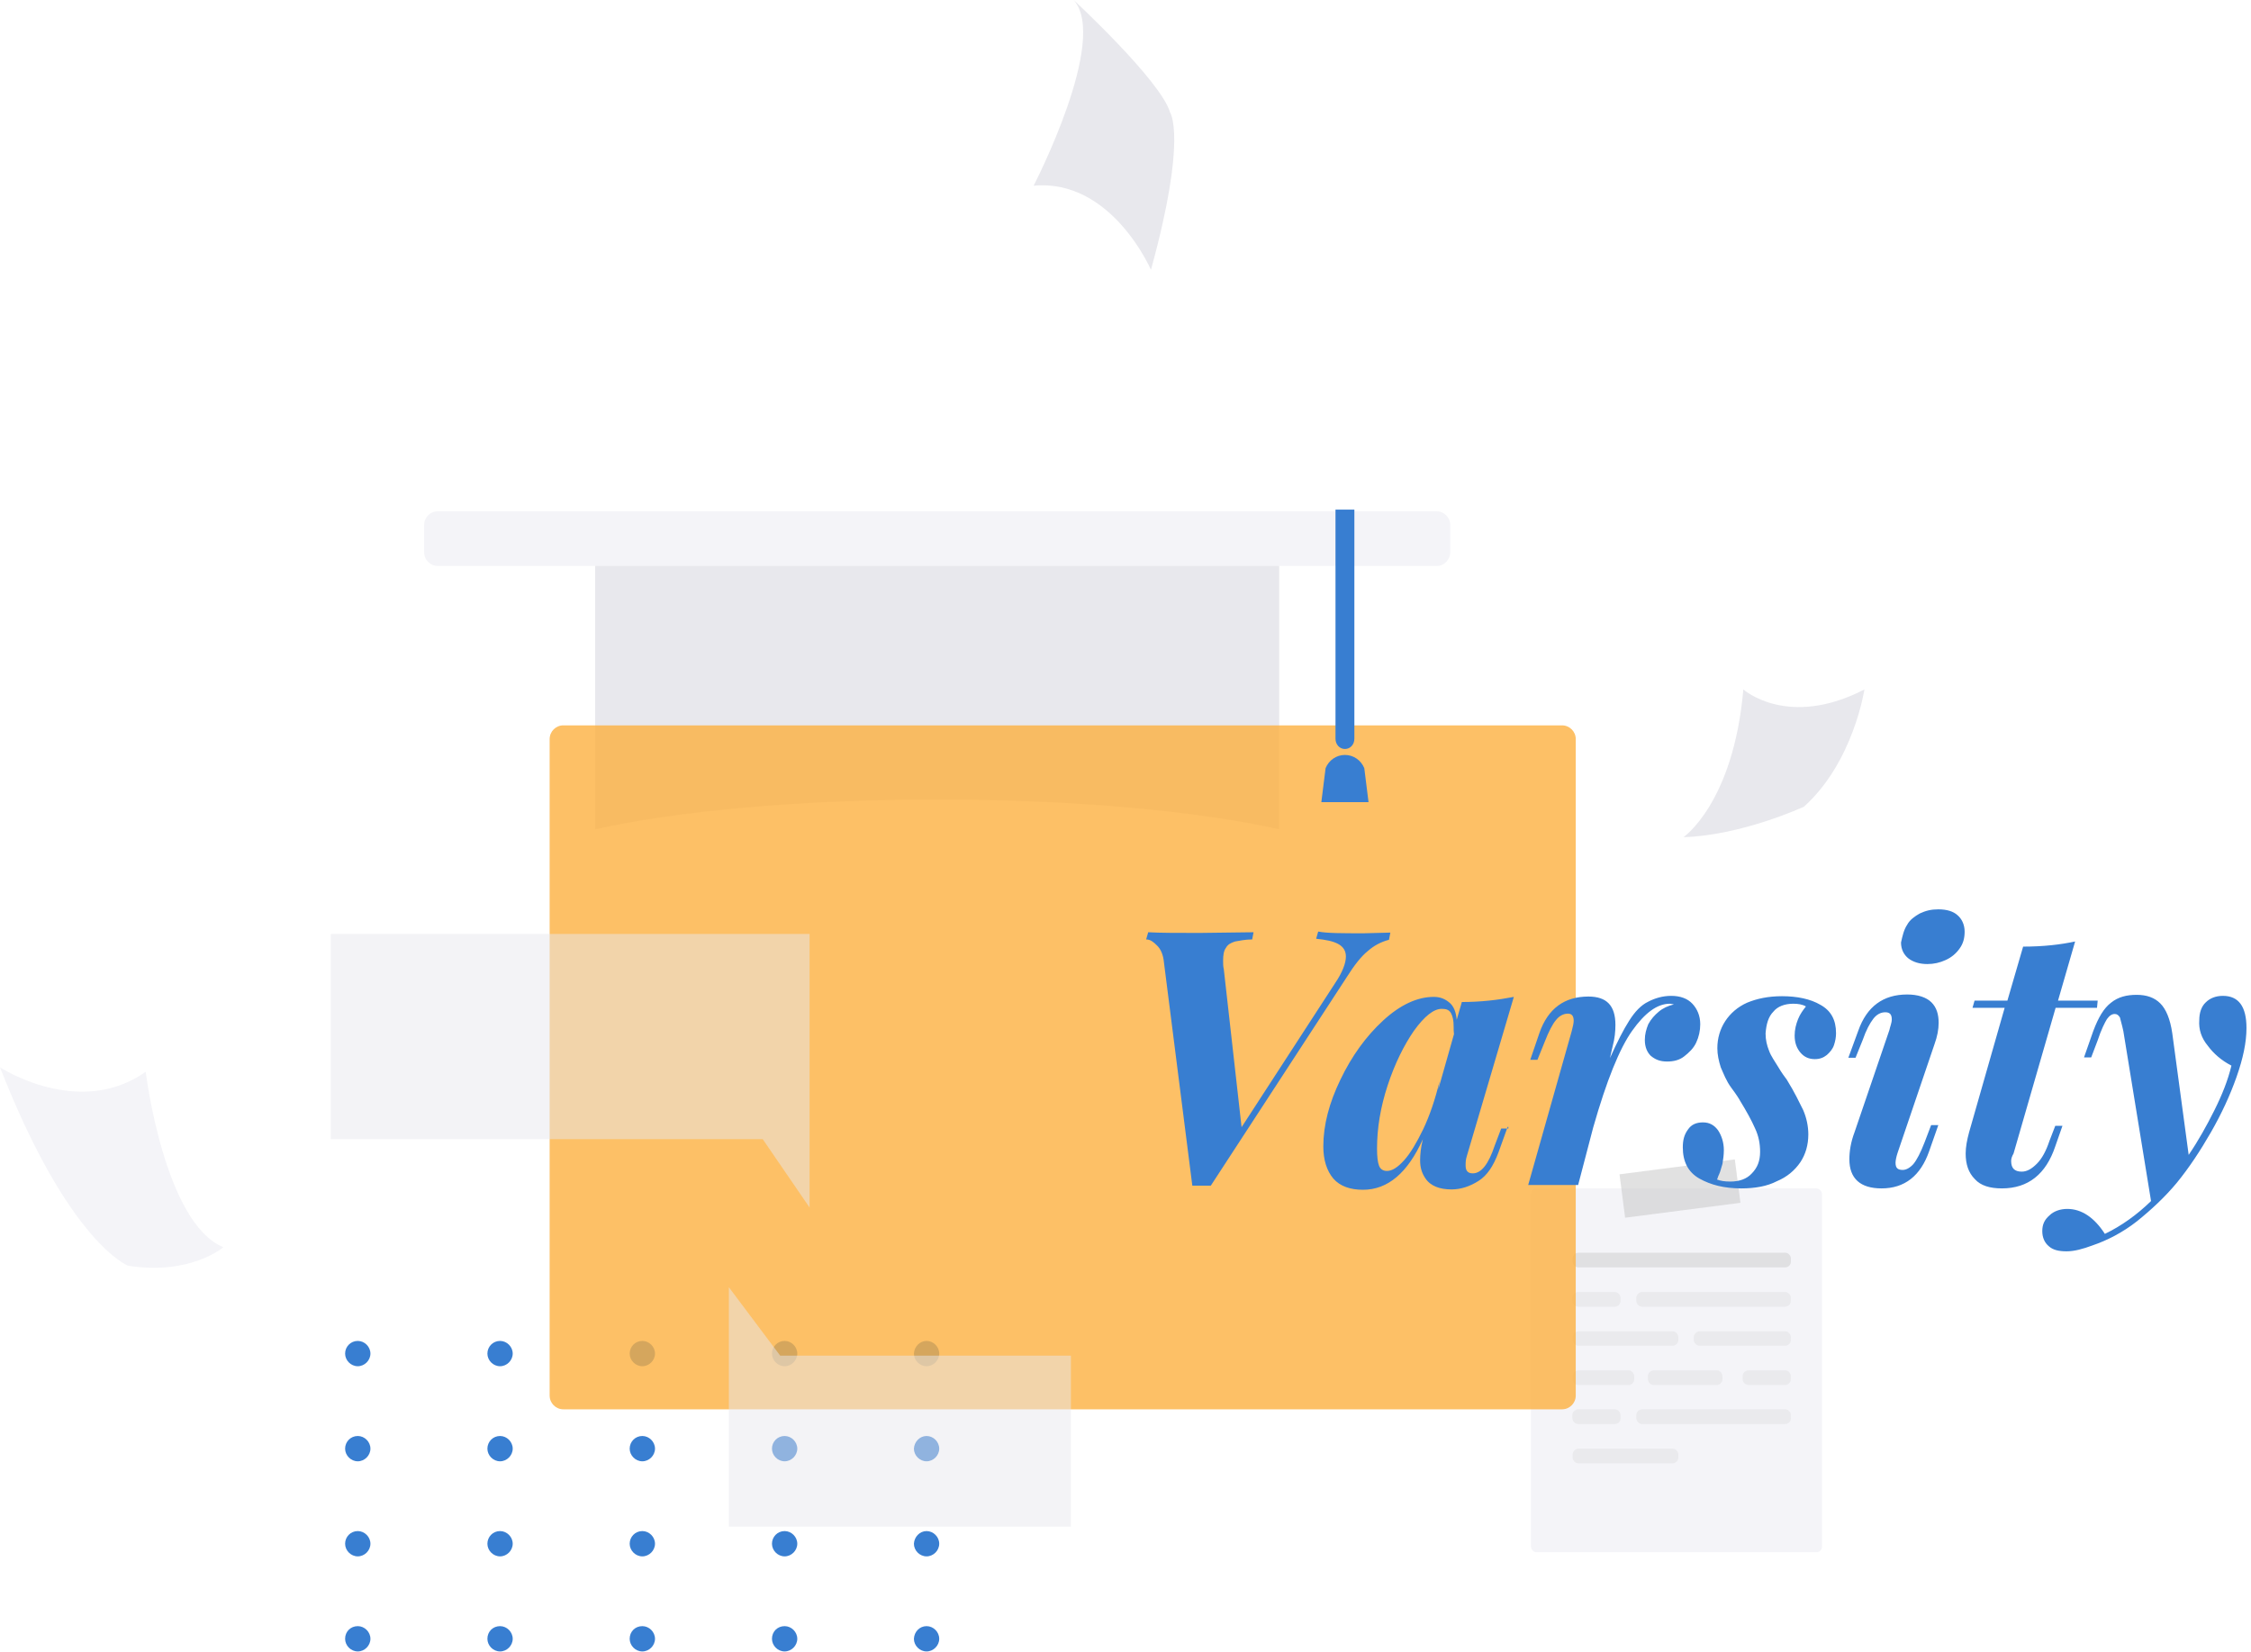
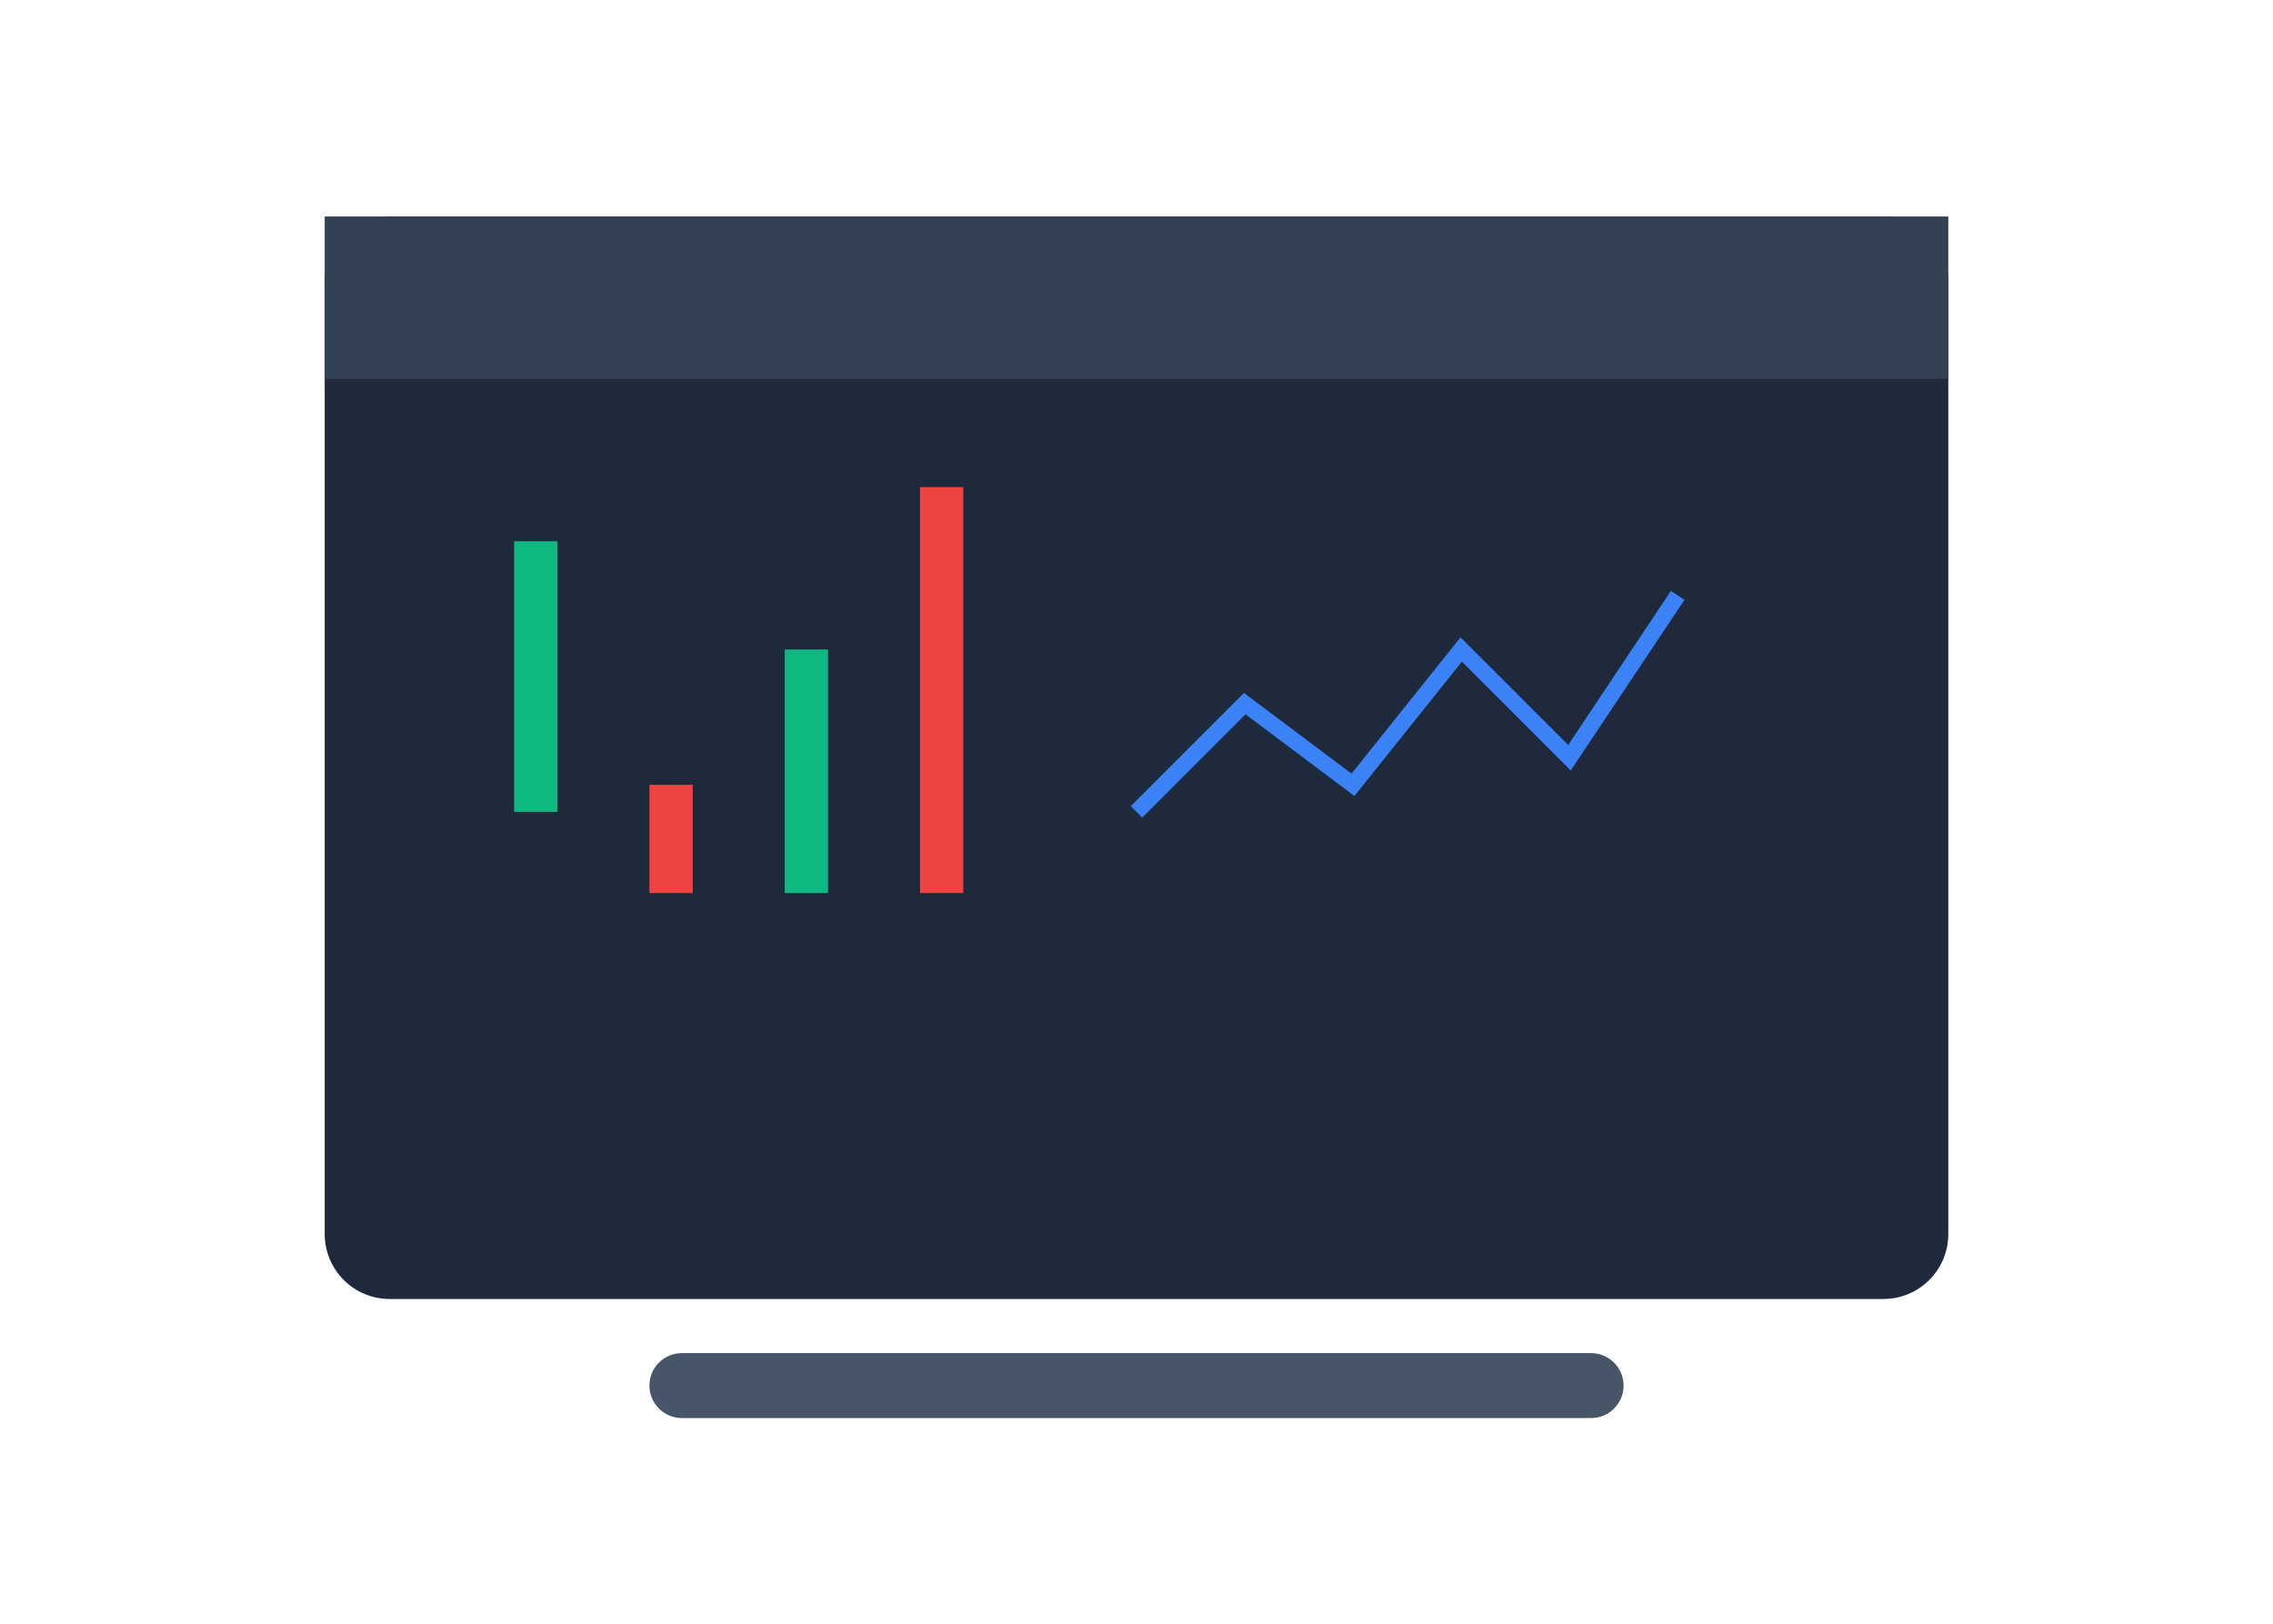
- <svg xmlns="http://www.w3.org/2000/svg" xmlns:xlink="http://www.w3.org/1999/xlink" width="477" height="350" fill="none">
-   <g fill="#387ed1">
-     <path d="M136.115 344.637c1.45 0 2.682 1.232 2.682 2.681S137.565 350 136.115 350s-2.682-1.232-2.682-2.682c0-1.522 1.16-2.681 2.682-2.681z" />
-     <use xlink:href="#B" />
-     <use xlink:href="#C" />
-     <use xlink:href="#D" />
-     <path d="M166.266 344.637c1.45 0 2.682 1.232 2.682 2.681S167.716 350 166.266 350s-2.681-1.232-2.681-2.682c0-1.522 1.159-2.681 2.681-2.681zm0-20.149c1.45 0 2.682 1.232 2.682 2.681s-1.232 2.682-2.682 2.682-2.681-1.232-2.681-2.682 1.159-2.681 2.681-2.681zm0-20.15c1.45 0 2.682 1.233 2.682 2.682s-1.232 2.682-2.682 2.682-2.681-1.232-2.681-2.682 1.159-2.682 2.681-2.682zm0-20.149c1.45 0 2.682 1.232 2.682 2.682s-1.232 2.682-2.682 2.682-2.681-1.232-2.681-2.682 1.159-2.682 2.681-2.682zm30.079 60.448c1.45 0 2.682 1.232 2.682 2.681S197.795 350 196.345 350s-2.682-1.232-2.682-2.682c.073-1.522 1.232-2.681 2.682-2.681zm0-20.149c1.45 0 2.682 1.232 2.682 2.681s-1.232 2.682-2.682 2.682-2.682-1.232-2.682-2.682c.073-1.449 1.232-2.681 2.682-2.681zm0-20.15c1.45 0 2.682 1.233 2.682 2.682s-1.232 2.682-2.682 2.682-2.682-1.232-2.682-2.682c.073-1.449 1.232-2.682 2.682-2.682zm0-20.149c1.45 0 2.682 1.232 2.682 2.682s-1.232 2.682-2.682 2.682-2.682-1.232-2.682-2.682c.073-1.45 1.232-2.682 2.682-2.682zm-90.381 60.448c1.45 0 2.682 1.232 2.682 2.681S107.414 350 105.964 350s-2.682-1.232-2.682-2.682c0-1.522 1.16-2.681 2.682-2.681z" />
-     <use xlink:href="#B" x="-30.151" />
-     <use xlink:href="#C" x="-30.151" />
-     <use xlink:href="#D" x="-30.151" />
-     <path d="M75.813 344.637c1.45 0 2.682 1.232 2.682 2.681S77.262 350 75.813 350s-2.682-1.232-2.682-2.682c0-1.522 1.16-2.681 2.682-2.681z" />
-     <use xlink:href="#B" x="-60.302" />
-     <use xlink:href="#C" x="-60.302" />
-     <use xlink:href="#D" x="-60.302" />
-   </g>
-   <path d="M198.592 169.455c29.209 0 55.301 2.465 72.479 6.306v-61.607H126.113v61.607c17.178-3.841 43.27-6.306 72.479-6.306z" fill="#e8e8ed" />
-   <path d="M304.411 119.952H92.773a2.91 2.91 0 0 1-2.899-2.899v-5.798a2.91 2.91 0 0 1 2.899-2.899h211.638a2.91 2.91 0 0 1 2.899 2.899v5.798a2.91 2.91 0 0 1-2.899 2.899z" fill="#f4f4f8" />
-   <path d="M369.424 146.117s9.423 8.408 25.658 0c0 0-2.319 15.438-12.829 24.86 0 0-13.191 6.089-25.512 6.451 0 0 10.581-7.248 12.683-31.311z" fill="#e8e8ed" />
-   <path d="M0 226.206s16.743 10.945 30.876.943c0 0 3.914 32.035 16.453 37.181 0 0-6.958 6.016-20.222 3.914.072 0-12.466-4.639-27.107-42.038z" fill="#f4f4f8" />
-   <path d="M243.891 57.186s-8.335-19.352-24.86-17.83c0 0 16.018-30.948 8.48-39.356 0 0 18.554 17.178 20.439 23.846 0 0 3.696 5.218-4.059 33.34z" fill="#e8e8ed" />
-   <path d="M384.862 328.981h-59.215c-.652 0-1.232-.58-1.232-1.232v-74.653c0-.652.58-1.232 1.232-1.232h59.215c.653 0 1.232.58 1.232 1.232v74.653c0 .725-.507 1.232-1.232 1.232z" fill="#f4f4f8" />
-   <path opacity=".5" d="M368.811 254.918l-1.189-9.2-24.439 3.159 1.19 9.2 24.438-3.159z" fill="#c4c4c4" />
-   <path opacity=".5" d="M378.267 268.606H334.49c-.653 0-1.233-.58-1.233-1.232v-.652c0-.652.58-1.232 1.233-1.232h43.777c.652 0 1.232.58 1.232 1.232v.652a1.22 1.22 0 0 1-1.232 1.232z" fill="#ccc" />
-   <path opacity=".25" d="M354.421 285.204H334.49c-.653 0-1.233-.58-1.233-1.232v-.58c0-.652.58-1.232 1.233-1.232h19.931c.653 0 1.232.58 1.232 1.232v.652c0 .653-.579 1.16-1.232 1.16zm23.846 0h-18.12c-.652 0-1.232-.58-1.232-1.232v-.58c0-.652.58-1.232 1.232-1.232h18.12c.652 0 1.232.58 1.232 1.232v.652c0 .653-.58 1.16-1.232 1.16z" fill="#ccc" />
-   <path opacity=".25" d="M345.071 293.539H334.49c-.653 0-1.233-.58-1.233-1.232v-.652c0-.653.58-1.233 1.233-1.233h10.581c.653 0 1.233.58 1.233 1.233v.652c0 .652-.58 1.232-1.233 1.232zm18.7 0h-13.336c-.652 0-1.232-.58-1.232-1.232v-.652c0-.653.58-1.233 1.232-1.233h13.336c.652 0 1.232.58 1.232 1.233v.652c0 .652-.58 1.232-1.232 1.232zm14.496 0h-7.755c-.653 0-1.233-.58-1.233-1.232v-.652c0-.653.58-1.233 1.233-1.233h7.755c.652 0 1.232.58 1.232 1.233v.652c0 .652-.58 1.232-1.232 1.232z" fill="#ccc" />
-   <path opacity=".25" d="M378.267 276.941h-30.296c-.653 0-1.233-.579-1.233-1.232v-.652c0-.652.58-1.232 1.233-1.232h30.296c.652 0 1.232.58 1.232 1.232v.652c0 .653-.58 1.232-1.232 1.232zm-36.095 0h-7.755c-.652 0-1.232-.579-1.232-1.232v-.652c0-.652.58-1.232 1.232-1.232h7.755c.653 0 1.232.58 1.232 1.232v.652a1.22 1.22 0 0 1-1.232 1.232z" fill="#ccc" />
-   <path opacity=".25" d="M354.421 310.137H334.49c-.653 0-1.233-.58-1.233-1.232v-.653c0-.652.58-1.232 1.233-1.232h19.931c.653 0 1.232.58 1.232 1.232v.653c0 .652-.579 1.232-1.232 1.232z" fill="#ccc" />
-   <path opacity=".25" d="M378.267 301.802h-30.296c-.653 0-1.233-.58-1.233-1.232v-.653c0-.652.58-1.232 1.233-1.232h30.296c.652 0 1.232.58 1.232 1.232v.653c0 .724-.58 1.232-1.232 1.232zm-36.095 0h-7.755c-.652 0-1.232-.58-1.232-1.232v-.653c0-.652.58-1.232 1.232-1.232h7.755c.653 0 1.232.58 1.232 1.232v.653c0 .724-.507 1.232-1.232 1.232z" fill="#ccc" />
-   <path opacity=".8" d="M331.011 298.685H119.373a2.91 2.91 0 0 1-2.9-2.899V156.627a2.91 2.91 0 0 1 2.9-2.899h211.638a2.91 2.91 0 0 1 2.899 2.899v139.159a2.91 2.91 0 0 1-2.899 2.899z" fill="#fcb040" />
-   <path d="M285 158.735c-1.133 0-2-.942-2-2.174V108h4v48.561c0 1.232-.867 2.174-2 2.174zM290 170h-10l.9-7.2c.7-1.7 2.3-2.8 4.1-2.8s3.4 1.1 4.1 2.8l.9 7.2z" fill="#387ed1" />
-   <path opacity=".5" d="M70.087 241.427h91.541l9.929 14.496V197.94H70.087v43.487zm84.365 82.118h72.479v-36.239h-61.607l-10.872-14.496v50.735z" fill="#e8e8ed" />
-   <path d="M289.045 197.795l5.581-.145-.29 1.522c-1.667.434-3.189 1.232-4.493 2.391-1.377 1.088-2.9 3.045-4.494 5.581l-28.774 44.14h-1.957-1.957l-6.016-47.329c-.145-1.667-.725-2.899-1.522-3.624-.725-.725-1.377-1.232-2.247-1.232l.435-1.522c2.537.145 6.161.145 10.872.145l11.452-.145-.29 1.522c-1.522 0-2.682.29-3.624.435-.87.29-1.522.58-1.957 1.377-.435.58-.58 1.522-.58 2.682 0 .58 0 1.232.145 1.812l3.769 33.485 19.859-30.586c1.522-2.247 2.247-4.204 2.247-5.581 0-1.232-.58-2.102-1.667-2.682s-2.537-.869-4.639-1.087l.435-1.522c1.885.363 5.074.363 9.712.363zm30.441 41.023l-1.956 5.435c-1.088 2.9-2.392 4.857-4.204 6.016s-3.769 1.812-5.726 1.812c-2.537 0-4.494-.725-5.581-2.392-.725-1.087-1.087-2.246-1.087-3.769 0-1.232.145-2.681.58-4.493-3.189 7.103-7.393 10.727-12.684 10.727-2.682 0-4.856-.725-6.306-2.392-1.377-1.667-2.102-3.914-2.102-6.813 0-4.494 1.233-9.205 3.624-14.133 2.392-5.002 5.436-9.205 9.06-12.539s7.248-5.001 10.727-5.001c1.377 0 2.392.435 3.334 1.232.87.725 1.377 1.957 1.522 3.624l1.087-3.769c4.059 0 7.683-.435 11.017-1.087l-9.93 33.63c-.289.87-.289 1.522-.289 2.102 0 1.087.434 1.667 1.522 1.667 1.812 0 3.334-1.957 4.638-5.871l1.377-3.624h1.522v-.362h-.145zm-11.451-21.237c0-1.232-.145-2.102-.58-2.899-.435-.725-1.087-.87-1.957-.87-1.667 0-3.624 1.522-5.871 4.639-2.102 3.044-4.059 6.958-5.581 11.597s-2.246 9.059-2.246 13.408c0 1.667.145 2.899.434 3.624s.87 1.087 1.667 1.087c1.088 0 2.247-.724 3.624-2.247s2.682-3.768 4.059-6.595c1.377-2.899 2.537-6.306 3.479-10.22l-.29 1.812 3.334-11.741c-.072-.58-.072-1.015-.072-1.595zm37.181-1.232c1.233-1.957 2.537-3.334 4.059-4.059 1.377-.724 3.044-1.232 4.856-1.232 1.957 0 3.479.58 4.494 1.667s1.667 2.537 1.667 4.349c0 1.377-.29 2.682-.87 3.914s-1.522 2.102-2.537 2.899-2.246 1.087-3.623 1.087c-1.523 0-2.537-.435-3.479-1.232-.725-.725-1.233-1.812-1.233-3.334 0-1.232.29-2.247.725-3.334.58-1.087 1.377-1.957 2.247-2.682s1.957-1.232 3.189-1.522c-.58-.145-.87-.145-.87-.145-2.681 0-5.291 1.957-7.972 5.726s-5.436 10.582-8.263 20.512l-3.189 12.176h-10.582l9.205-32.543c.29-1.087.435-1.812.435-2.247 0-1.087-.435-1.522-1.232-1.522-.87 0-1.812.435-2.537 1.377-.725.87-1.522 2.392-2.392 4.639l-1.522 3.769h-1.522l1.957-5.726c1.812-5.146 5.291-7.683 10.364-7.683 3.914 0 5.726 1.957 5.726 6.016 0 1.377-.145 2.899-.58 4.494l-.579 2.536c1.522-3.406 2.899-6.088 4.058-7.9zm21.454 34.065c1.957 0 3.479-.58 4.494-1.667 1.232-1.232 1.812-2.682 1.812-4.639 0-1.667-.29-3.334-1.087-5.001-.725-1.667-1.812-3.624-3.189-5.87-.145-.29-.725-1.232-1.812-2.682s-1.667-3.044-2.247-4.349c-.435-1.377-.725-2.682-.725-4.059 0-2.101.58-4.058 1.667-5.725s2.682-3.045 4.639-3.914c2.101-.87 4.493-1.377 7.392-1.377 3.189 0 6.016.579 8.118 1.812 2.247 1.232 3.334 3.189 3.334 6.015 0 .87-.145 1.667-.435 2.537s-.87 1.522-1.522 2.102c-.725.58-1.522.87-2.537.87-1.232 0-2.246-.435-3.044-1.377s-1.232-2.102-1.232-3.624c0-1.232.29-2.392.725-3.479s1.087-1.957 1.667-2.682c-.725-.435-1.667-.58-2.682-.58-1.812 0-3.334.58-4.204 1.667-1.087 1.087-1.522 2.682-1.667 4.639 0 1.377.29 2.537.725 3.624.435 1.232 1.232 2.247 1.957 3.479s1.377 2.102 1.812 2.681c1.667 2.682 2.682 4.857 3.479 6.451.725 1.667 1.087 3.479 1.087 5.146 0 2.247-.58 4.204-1.667 5.871-1.232 1.812-2.899 3.189-5.001 4.059-2.102 1.087-4.638 1.522-7.538 1.522-3.623 0-6.45-.725-8.914-2.102-2.392-1.377-3.479-3.624-3.479-6.596 0-1.522.289-2.681 1.087-3.769.725-1.087 1.812-1.522 3.189-1.522s2.392.58 3.189 1.667c.725 1.087 1.232 2.537 1.232 4.204 0 1.087-.145 1.957-.29 2.899-.29.87-.435 1.667-.725 2.247s-.29.87-.435 1.087c.725.29 1.595.435 2.827.435zm34.21-34.355c0-1.087-.435-1.522-1.377-1.522s-1.812.435-2.537 1.377-1.522 2.392-2.247 4.494l-1.522 3.769h-1.522l2.102-5.726c1.812-5.146 5.291-7.683 10.365-7.683 2.246 0 4.058.58 5.146 1.667s1.522 2.537 1.522 4.349c0 1.377-.29 2.899-.87 4.494l-7.828 23.048c-.29.87-.435 1.667-.435 2.102 0 1.087.435 1.522 1.522 1.522.725 0 1.522-.435 2.247-1.232.725-.87 1.522-2.392 2.392-4.639l1.377-3.624h1.522l-1.957 5.581c-1.812 5.146-5.146 7.828-10.074 7.828-4.494 0-6.813-2.102-6.813-6.161 0-1.667.29-3.624 1.087-5.726l7.393-21.671c.145-.725.507-1.522.507-2.247zm3.262-20.076c.579-1.088 1.667-1.812 2.681-2.392 1.232-.58 2.392-.87 3.914-.87 1.812 0 3.189.435 4.059 1.232.87.725 1.522 1.957 1.522 3.479 0 1.377-.29 2.537-1.087 3.624a7.17 7.17 0 0 1-2.899 2.392c-1.232.58-2.537.87-3.914.87-1.667 0-3.044-.435-4.059-1.232-.87-.725-1.522-1.812-1.522-3.334.29-1.305.58-2.682 1.305-3.769zm22.033 50.082c0 1.523.725 2.247 2.247 2.247 1.087 0 2.102-.58 3.189-1.667s1.957-2.681 2.682-4.856l1.232-3.189h1.522l-1.522 4.349c-1.957 5.871-5.726 8.915-11.307 8.915-2.537 0-4.493-.58-5.726-1.957-1.377-1.377-1.956-3.189-1.956-5.436 0-1.377.289-2.899.724-4.494l7.538-26.382h-6.813l.435-1.522h6.958l3.334-11.452c4.349 0 7.973-.435 11.017-1.087l-3.624 12.539h8.407l-.145 1.522h-8.77l-8.914 30.876c-.363.652-.508 1.087-.508 1.594zm43.053-10.726c1.667-3.334 2.899-6.451 3.624-9.495-2.102-1.087-3.769-2.537-5.001-4.204-1.378-1.667-1.957-3.479-1.812-5.436 0-1.522.434-2.899 1.377-3.769.869-.869 2.102-1.377 3.624-1.377 3.334 0 5.001 2.247 5.001 6.813 0 3.044-.725 6.451-2.102 10.365s-3.189 7.827-5.436 11.741-4.639 7.538-7.248 10.727c-2.537 3.044-5.436 5.726-8.408 8.118-3.044 2.392-6.305 4.059-9.494 5.146-1.957.725-3.769 1.232-5.436 1.232s-2.899-.29-3.769-1.087c-.87-.725-1.377-1.812-1.377-3.189s.435-2.392 1.522-3.334c.87-.87 2.247-1.377 3.769-1.377 3.044 0 5.726 1.812 7.972 5.29 3.479-1.667 6.813-4.058 9.785-6.957l-5.871-36.022c-.29-1.378-.58-2.247-.725-2.9-.289-.434-.579-.724-1.087-.724-.58 0-1.087.29-1.667 1.087-.435.725-1.232 2.247-1.957 4.494l-1.377 3.623h-1.522l1.957-5.58c1.087-2.9 2.247-4.856 3.769-6.016 1.522-1.232 3.334-1.667 5.436-1.667s3.769.58 5.001 1.812 2.102 3.334 2.537 6.305l3.479 25.803c2.029-2.972 3.841-6.233 5.436-9.422z" fill="#387ed1" />
-   <defs>
-     <path id="B" d="M136.115 324.488c1.45 0 2.682 1.232 2.682 2.681s-1.232 2.682-2.682 2.682-2.682-1.232-2.682-2.682 1.16-2.681 2.682-2.681z" />
-     <path id="C" d="M136.115 304.338c1.45 0 2.682 1.233 2.682 2.682s-1.232 2.682-2.682 2.682-2.682-1.232-2.682-2.682 1.16-2.682 2.682-2.682z" />
-     <path id="D" d="M136.115 284.189c1.45 0 2.682 1.232 2.682 2.682s-1.232 2.682-2.682 2.682-2.682-1.232-2.682-2.682 1.16-2.682 2.682-2.682z" />
-   </defs>
+ <svg xmlns="http://www.w3.org/2000/svg" width="420" height="300" viewBox="0 0 420 300">
+   <rect x="60" y="40" width="300" height="200" rx="12" fill="#1e293b" />
+   <rect x="60" y="40" width="300" height="30" fill="#334155" />
+   <rect x="95" y="100" width="8" height="50" fill="#10b981" />
+   <rect x="120" y="145" width="8" height="20" fill="#ef4444" />
+   <rect x="145" y="120" width="8" height="45" fill="#10b981" />
+   <rect x="170" y="90" width="8" height="75" fill="#ef4444" />
+   <polyline points="210,150 230,130 250,145 270,120 290,140 310,110" stroke="#3b82f6" stroke-width="3" fill="none" />
+   <rect x="120" y="250" width="180" height="12" rx="6" fill="#475569" />
</svg>
